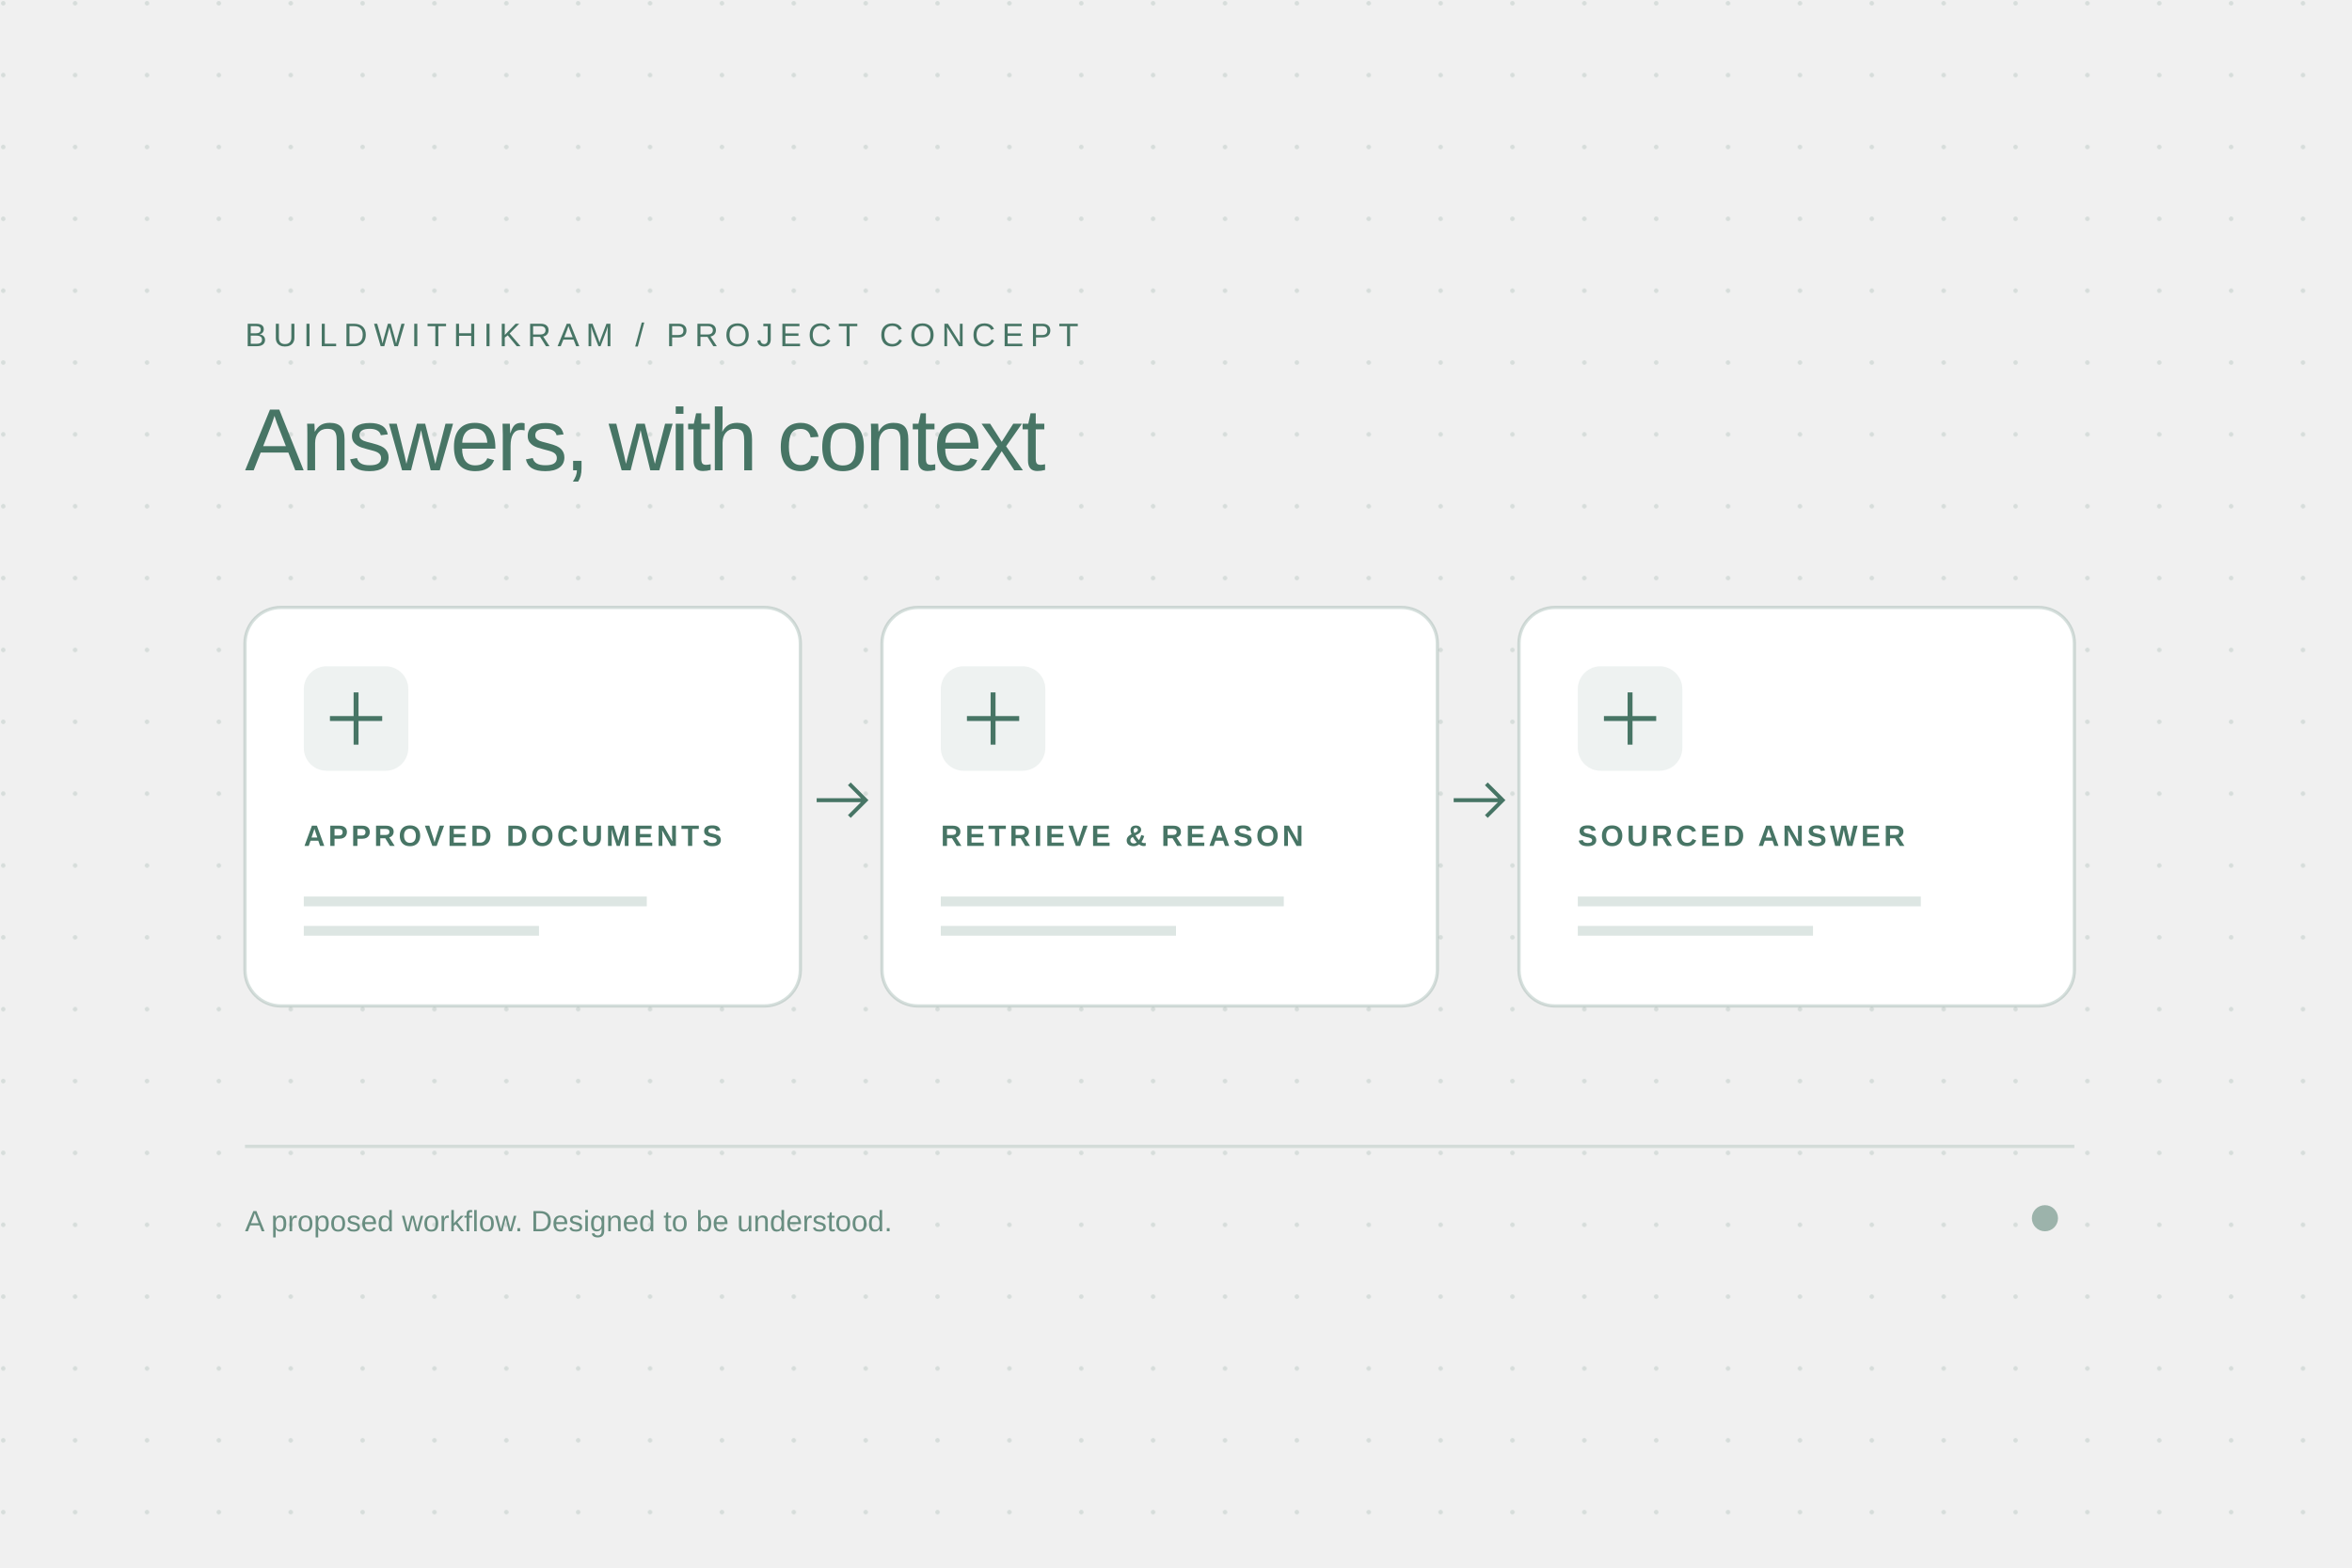
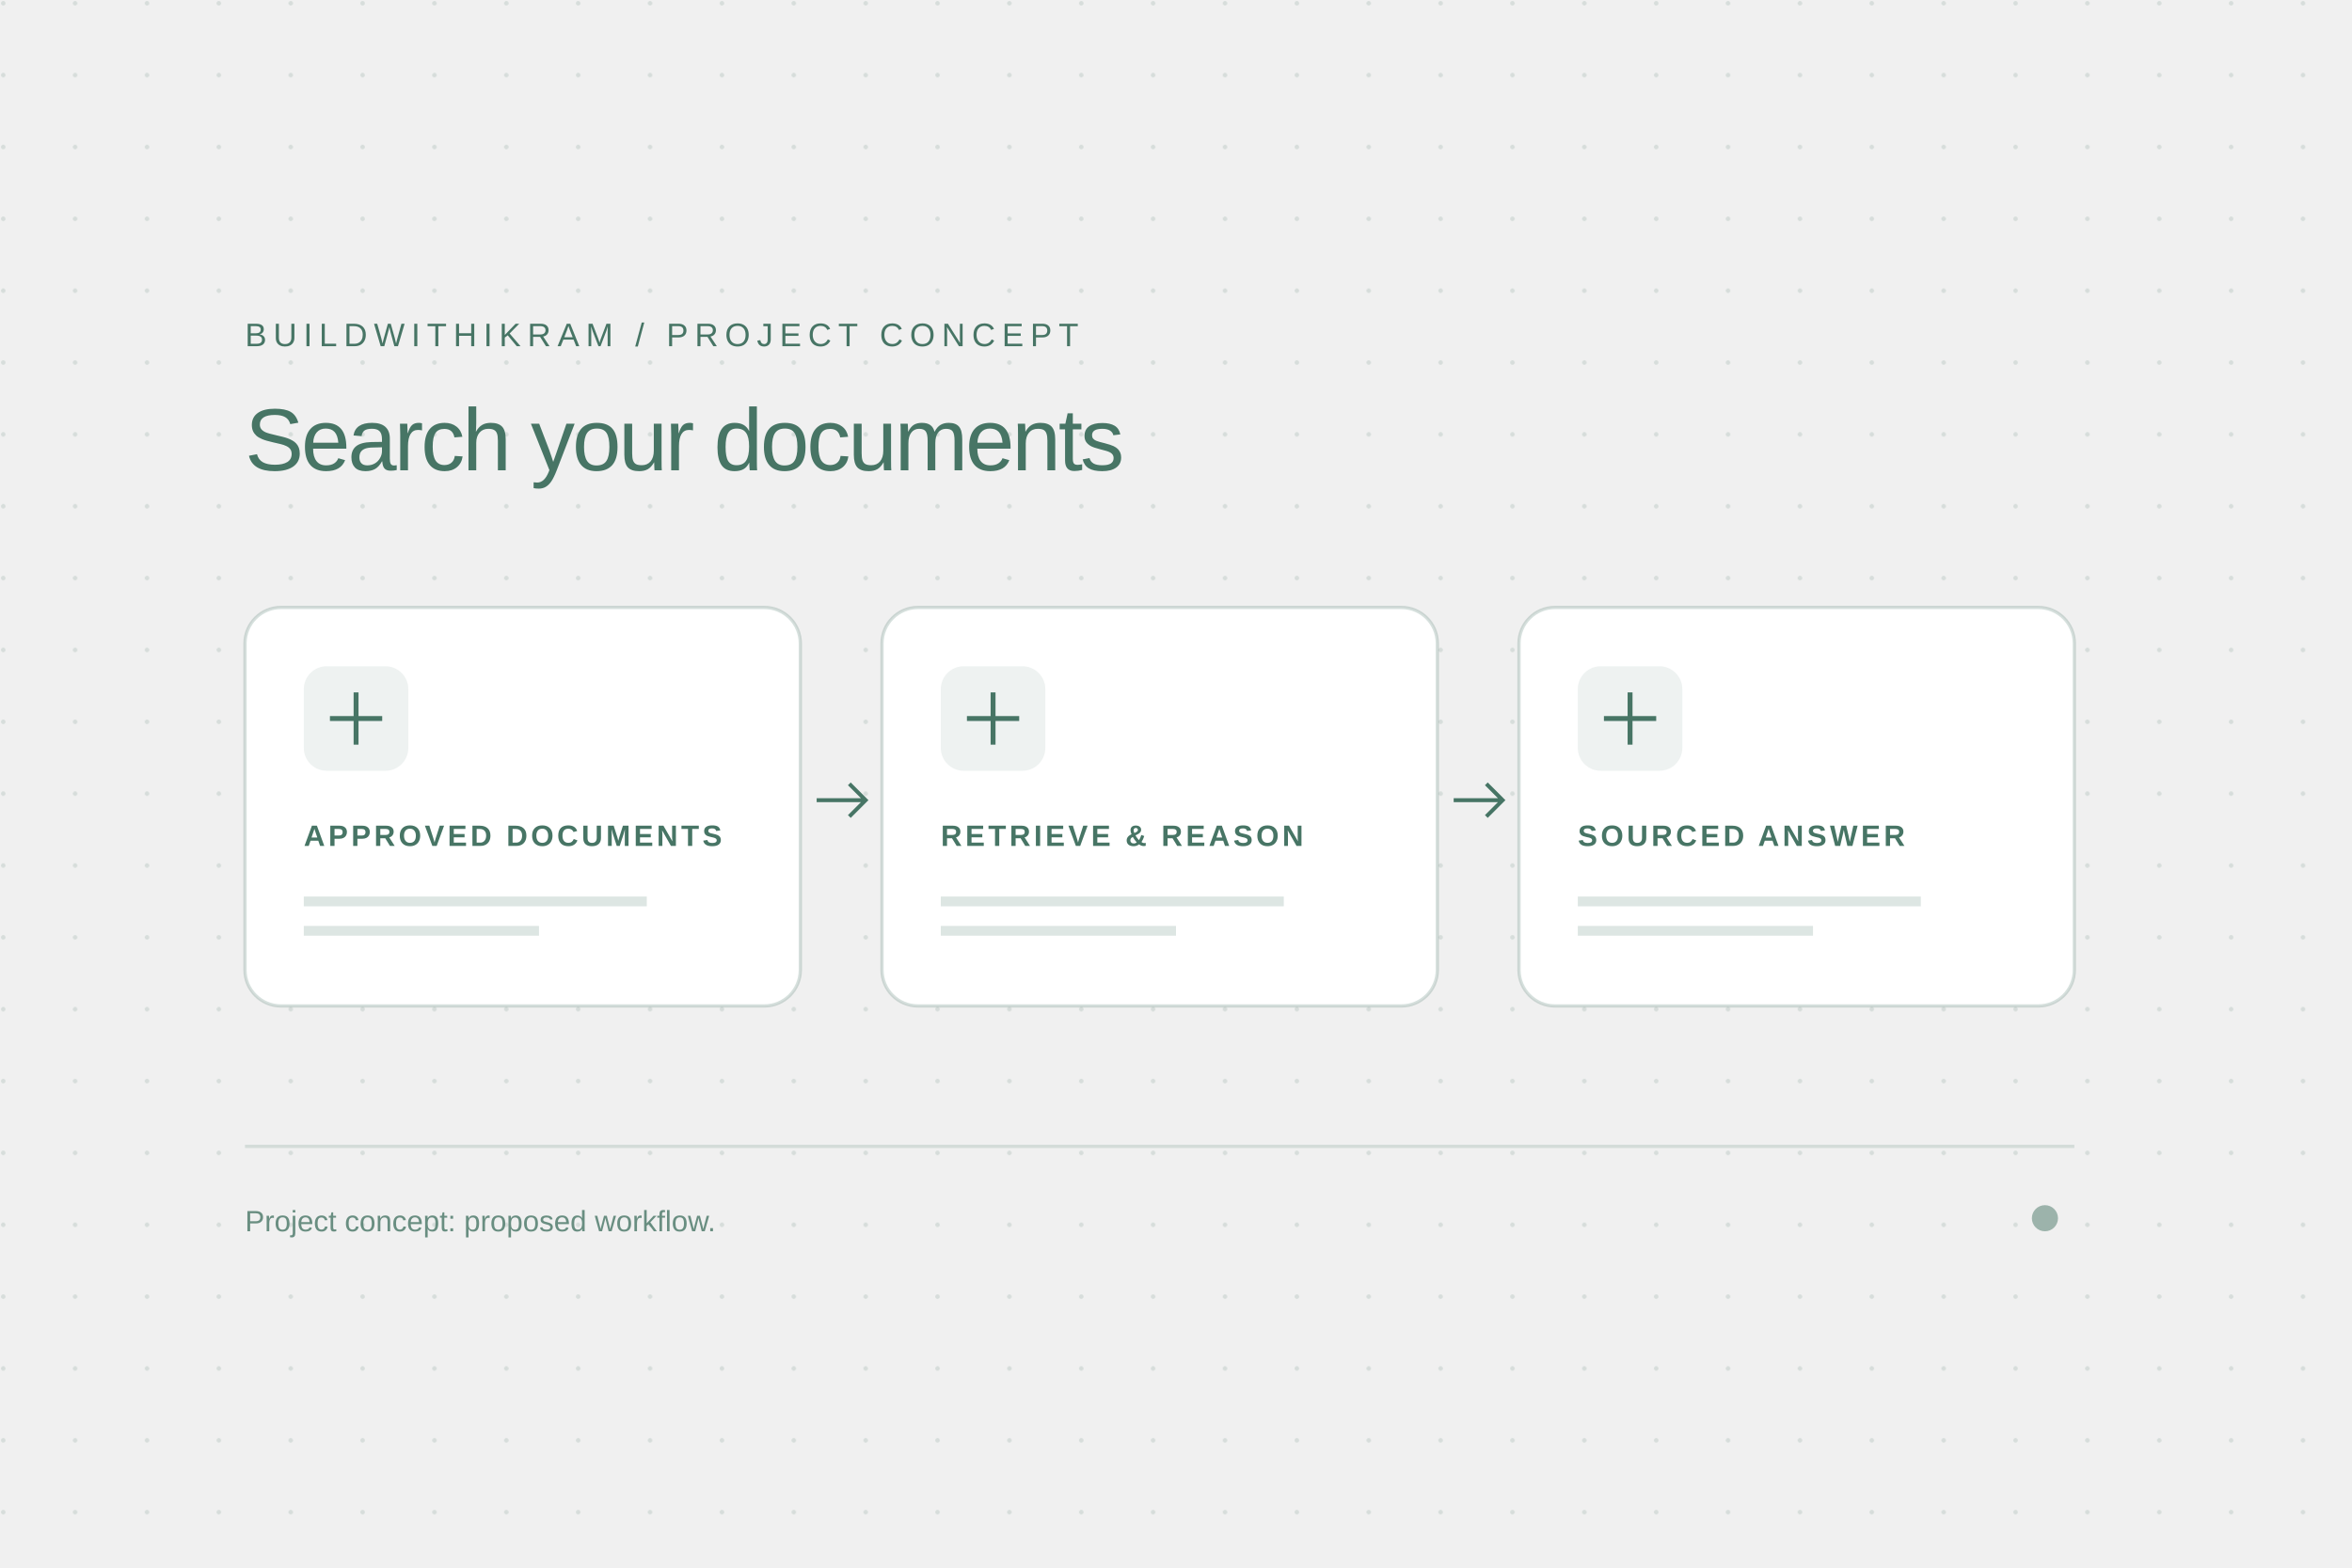
<svg xmlns="http://www.w3.org/2000/svg" width="720" height="480" viewBox="0 0 720 480">
  <defs>
    <pattern id="grid" width="22" height="22" patternUnits="userSpaceOnUse">
      <circle cx="1" cy="1" r=".7" fill="#477565" opacity=".15" />
    </pattern>
  </defs>
  <rect width="720" height="480" fill="url(#grid)" />
  <text x="75" y="106" font-family="Arial,sans-serif" font-size="10" letter-spacing="2" fill="#477565">BUILDWITHIKRAM / PROJECT CONCEPT</text>
-   <text x="75" y="144" font-family="Arial,sans-serif" font-size="27" fill="#477565" letter-spacing="-.8">Answers, with context</text>
+   <text x="75" y="144" font-family="Arial,sans-serif" font-size="27" fill="#477565" letter-spacing="-.8">Search your documents</text>
  <rect x="75" y="186" width="170" height="122" rx="11" fill="#ffffff" stroke="#477565" stroke-opacity=".22" />
  <rect x="93" y="204" width="32" height="32" rx="7" fill="#477565" fill-opacity=".09" />
  <path d="M101 220h16m-8-8v16" stroke="#477565" stroke-width="1.5" />
  <text x="93" y="259" font-family="Arial,sans-serif" font-size="9" font-weight="600" letter-spacing="1" fill="#477565">APPROVED DOCUMENTS</text>
  <path d="M93 276h105m-105 9h72" stroke="#477565" stroke-opacity=".18" stroke-width="3" />
  <path d="M250 245h15m-5-5 5 5-5 5" fill="none" stroke="#477565" stroke-width="1.2" />
  <rect x="270" y="186" width="170" height="122" rx="11" fill="#ffffff" stroke="#477565" stroke-opacity=".22" />
  <rect x="288" y="204" width="32" height="32" rx="7" fill="#477565" fill-opacity=".09" />
  <path d="M296 220h16m-8-8v16" stroke="#477565" stroke-width="1.5" />
  <text x="288" y="259" font-family="Arial,sans-serif" font-size="9" font-weight="600" letter-spacing="1" fill="#477565">RETRIEVE &amp; REASON</text>
  <path d="M288 276h105m-105 9h72" stroke="#477565" stroke-opacity=".18" stroke-width="3" />
  <path d="M445 245h15m-5-5 5 5-5 5" fill="none" stroke="#477565" stroke-width="1.2" />
  <rect x="465" y="186" width="170" height="122" rx="11" fill="#ffffff" stroke="#477565" stroke-opacity=".22" />
  <rect x="483" y="204" width="32" height="32" rx="7" fill="#477565" fill-opacity=".09" />
  <path d="M491 220h16m-8-8v16" stroke="#477565" stroke-width="1.5" />
  <text x="483" y="259" font-family="Arial,sans-serif" font-size="9" font-weight="600" letter-spacing="1" fill="#477565">SOURCED ANSWER</text>
  <path d="M483 276h105m-105 9h72" stroke="#477565" stroke-opacity=".18" stroke-width="3" />
  <path d="M75 351h560" stroke="#477565" opacity=".17" />
-   <text x="75" y="377" font-family="Arial,sans-serif" font-size="9" fill="#477565" opacity=".8">A proposed workflow. Designed to be understood.</text>
+   <text x="75" y="377" font-family="Arial,sans-serif" font-size="9" fill="#477565" opacity=".8">Project concept: proposed workflow.</text>
  <circle cx="626" cy="373" r="4" fill="#477565" opacity=".5" />
</svg>
